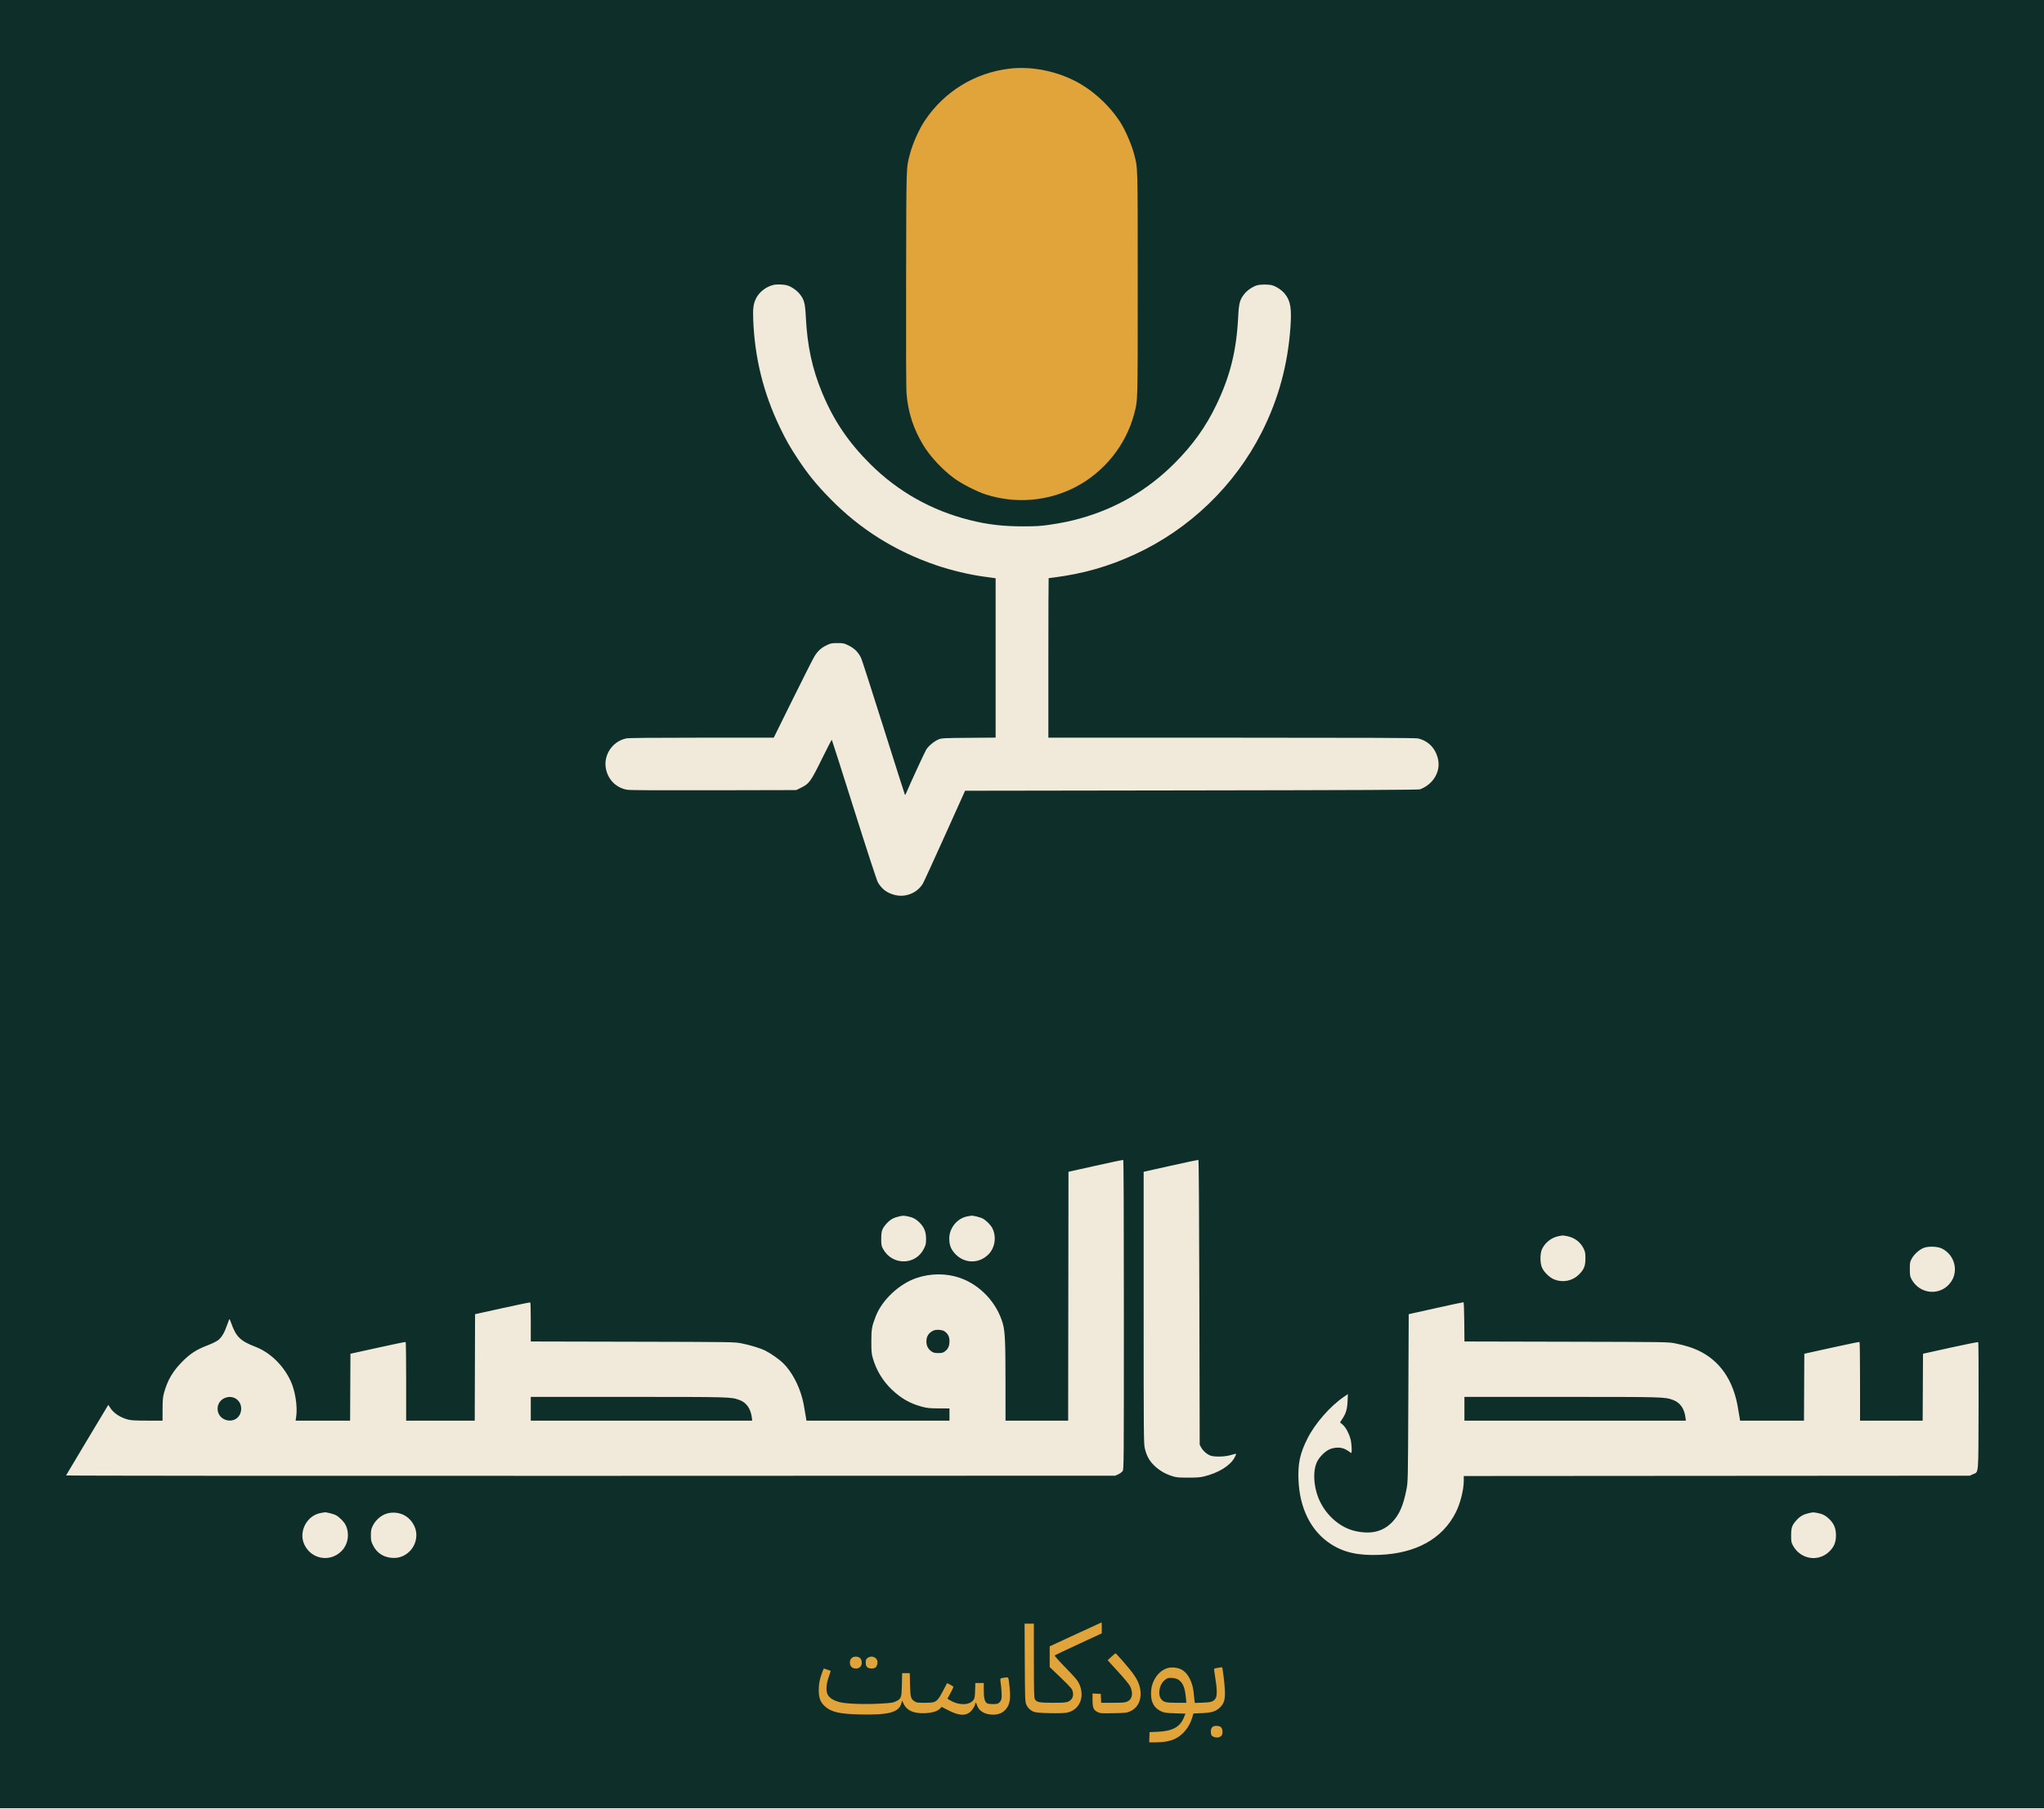
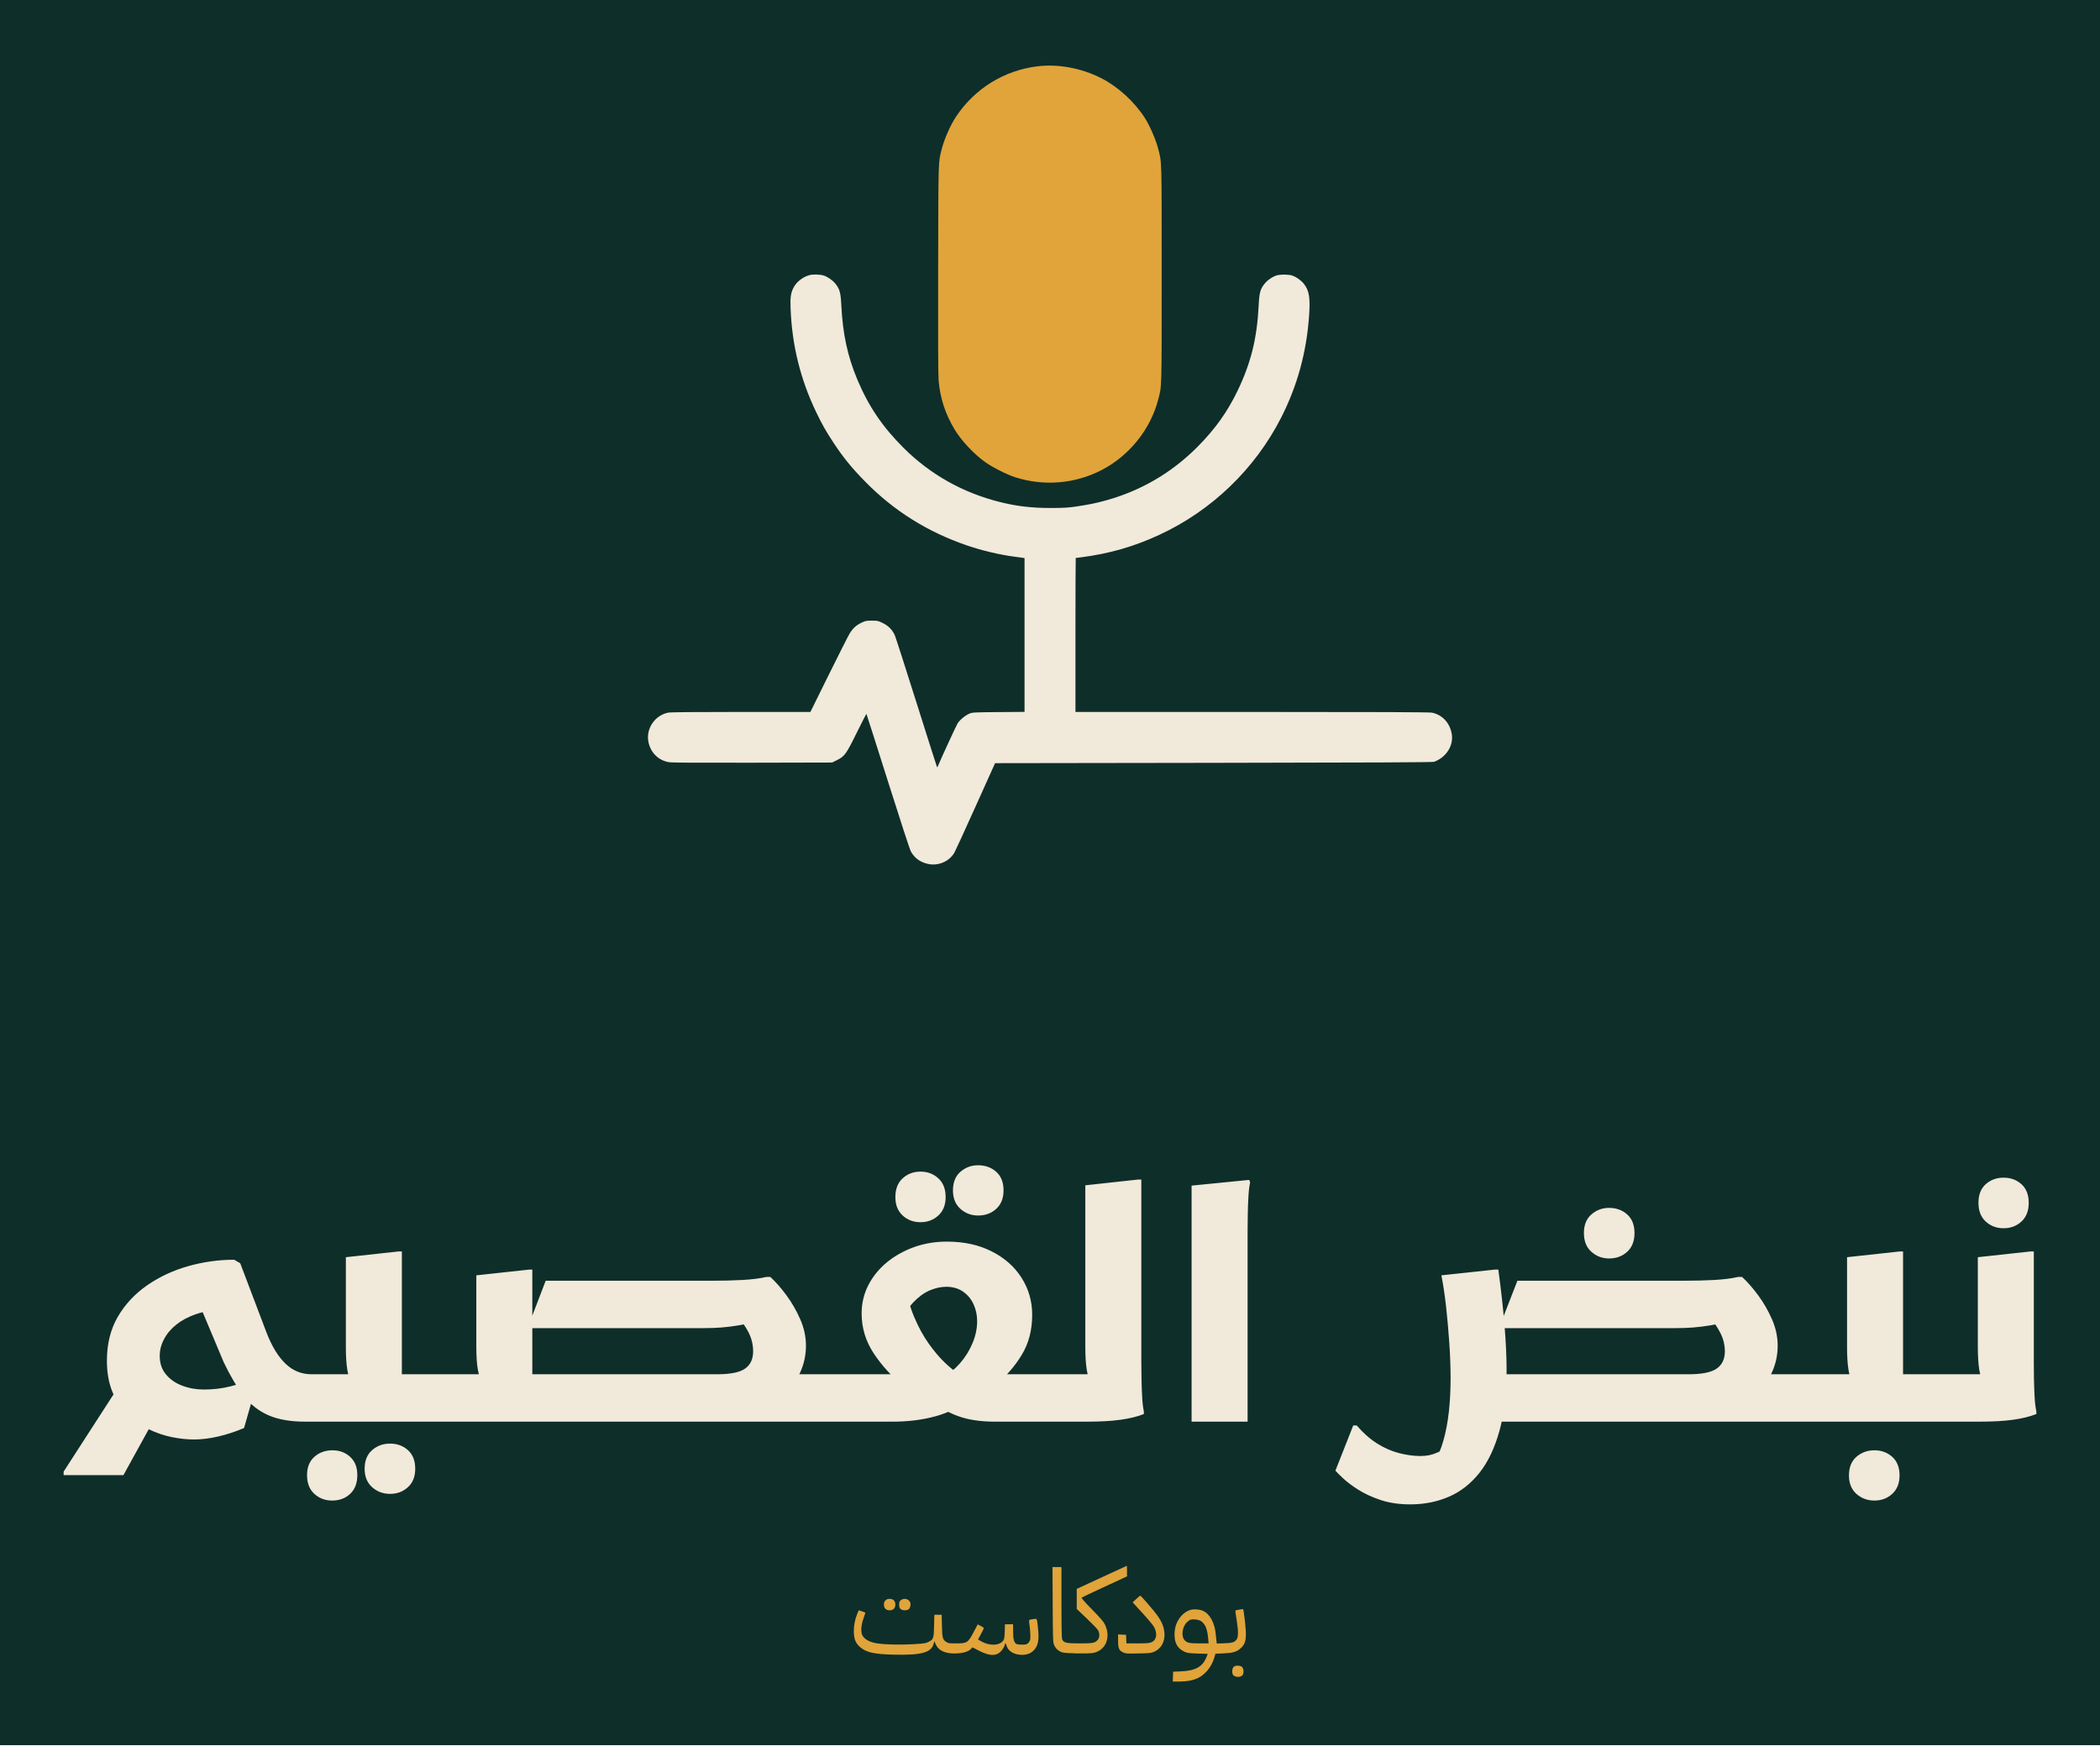
- <svg xmlns="http://www.w3.org/2000/svg" viewBox="450 641 3100 2743" width="3100" height="2743">
-   <rect x="450.0" y="641.0" width="3100.0" height="2743.0" fill="#0E2E2A" />
+ <svg xmlns="http://www.w3.org/2000/svg" viewBox="350 641 3300 2743" width="3300" height="2743">
+   <rect x="350.0" y="641.0" width="3300.0" height="2743.0" fill="#0E2E2A" />
  <path fill="#F1E9DA" fill-rule="evenodd" d="M 1622.500 1073.323 C 1611.654 1076.097, 1601.683 1083.852, 1596.876 1093.251 C 1592.671 1101.474, 1591.690 1108.440, 1592.335 1125.500 C 1594.528 1183.526, 1607.666 1236.856, 1632.564 1288.788 C 1641.771 1307.992, 1647.866 1318.754, 1659.697 1336.690 C 1675.260 1360.286, 1688.099 1376.073, 1709.428 1397.842 C 1754.437 1443.781, 1807.502 1477.067, 1869.649 1498.345 C 1892.629 1506.212, 1921.794 1513.119, 1944 1515.952 C 1948.675 1516.549, 1954.188 1517.293, 1956.250 1517.606 L 1960 1518.176 1960 1639.036 L 1960 1759.896 1919.250 1760.219 C 1881.373 1760.519, 1878.158 1760.681, 1873.644 1762.521 C 1867.111 1765.184, 1858.188 1772.525, 1854.774 1778.047 C 1852.529 1781.679, 1830.249 1829.991, 1824.404 1843.904 C 1823.617 1845.775, 1822.773 1847.106, 1822.527 1846.860 C 1822.281 1846.615, 1807.892 1801.433, 1790.550 1746.457 C 1773.209 1691.481, 1757.834 1643.673, 1756.384 1640.218 C 1752.622 1631.253, 1746.449 1624.825, 1737.223 1620.266 C 1730.021 1616.706, 1729.081 1616.500, 1720.052 1616.500 C 1711.406 1616.500, 1709.883 1616.797, 1704 1619.626 C 1695.151 1623.881, 1689.994 1628.642, 1684.846 1637.307 C 1682.456 1641.330, 1667.675 1670.576, 1652 1702.299 L 1623.500 1759.976 1514.299 1759.988 C 1438.258 1759.996, 1403.489 1760.337, 1399.799 1761.109 C 1379.044 1765.451, 1365.076 1786.007, 1368.874 1806.619 C 1372.009 1823.632, 1384.462 1836.136, 1401.111 1838.987 C 1405.568 1839.750, 1445.320 1839.993, 1532.552 1839.791 L 1657.605 1839.500 1665.224 1835.734 C 1677.295 1829.768, 1679.713 1826.408, 1696.508 1792.262 C 1704.503 1776.009, 1711.277 1762.944, 1711.563 1763.229 C 1711.848 1763.515, 1727.084 1811.261, 1745.421 1869.332 C 1765.025 1931.418, 1779.866 1976.802, 1781.445 1979.497 C 1787.466 1989.770, 1795.242 1995.566, 1807.068 1998.596 C 1823.439 2002.790, 1841.354 1995.490, 1849.719 1981.216 C 1851.187 1978.712, 1866.179 1946.027, 1883.035 1908.582 L 1913.683 1840.500 2257.092 1840 C 2506.351 1839.637, 2601.330 1839.194, 2603.528 1838.383 C 2622.981 1831.211, 2634.670 1812.461, 2631.229 1793.954 C 2628.047 1776.848, 2616.376 1764.493, 2600.201 1761.109 C 2596.395 1760.312, 2516.700 1760, 2317.451 1760 L 2040 1760 2040 1639 C 2040 1572.450, 2040.192 1518, 2040.428 1518 C 2040.663 1518, 2044.375 1517.541, 2048.678 1516.980 C 2093.743 1511.100, 2131.447 1500.275, 2171.769 1481.637 C 2254.200 1443.536, 2322.418 1377.818, 2363.431 1297 C 2388.639 1247.327, 2402.971 1195.175, 2407.083 1138.154 C 2409.204 1108.757, 2407.333 1097.408, 2398.596 1086.656 C 2394.119 1081.146, 2386.024 1075.685, 2379.500 1073.771 C 2377.300 1073.126, 2372.125 1072.598, 2368 1072.598 C 2363.875 1072.598, 2358.700 1073.126, 2356.500 1073.771 C 2349.976 1075.685, 2341.881 1081.146, 2337.404 1086.656 C 2330.410 1095.263, 2328.904 1100.771, 2327.878 1121.500 C 2325.348 1172.633, 2315.807 1211.252, 2294.955 1254.762 C 2278.823 1288.422, 2259.067 1316.024, 2231.046 1344.047 C 2190.801 1384.297, 2142.865 1412.264, 2088 1427.504 C 2072.458 1431.821, 2060.874 1434.192, 2041 1437.124 C 2028.357 1438.988, 2021.168 1439.416, 2002 1439.443 C 1971.397 1439.486, 1947.684 1436.707, 1920.683 1429.911 C 1862.630 1415.300, 1811.854 1386.696, 1769.951 1345 C 1736.763 1311.975, 1714.693 1279.351, 1697.158 1237.396 C 1681.828 1200.717, 1674.286 1165.698, 1672.091 1121 C 1671.099 1100.817, 1669.550 1095.214, 1662.596 1086.656 C 1658.235 1081.289, 1650.056 1075.695, 1644.014 1073.946 C 1638.197 1072.263, 1627.820 1071.962, 1622.500 1073.323" />
  <path fill="#E0A43A" fill-rule="evenodd" d="M 1981.325 745.095 C 1928.480 751.253, 1881.795 779.973, 1852.251 824.500 C 1843.715 837.364, 1834.030 859.221, 1830.033 874.640 C 1824.301 896.754, 1824.619 886.419, 1824.235 1063.500 C 1823.993 1174.979, 1824.223 1230.451, 1824.964 1239 C 1827.372 1266.795, 1835.261 1291.103, 1849.791 1315.500 C 1860.370 1333.262, 1879.961 1354.260, 1898.080 1367.257 C 1909.422 1375.392, 1932.011 1386.858, 1944.836 1390.990 C 1990.086 1405.567, 2038.985 1401.574, 2081 1379.871 C 2124.499 1357.402, 2157.731 1316.071, 2170.032 1269.143 C 2175.755 1247.310, 2175.500 1256.490, 2175.500 1072 C 2175.500 887.196, 2175.769 896.744, 2169.944 874.522 C 2166.204 860.252, 2156.668 838.228, 2149.194 826.598 C 2132.524 800.659, 2106.802 777.199, 2080.234 763.701 C 2049.706 748.192, 2013.387 741.360, 1981.325 745.095" />
-   <path fill="#F1E9DA" fill-rule="evenodd" d="M 2111.500 2409.373 L 2070.500 2418.514 2070.247 2607.257 L 2069.995 2796 2022.497 2796 L 1975 2796 1974.977 2738.250 C 1974.953 2676.373, 1974.251 2660.794, 1970.954 2649 C 1962.064 2617.191, 1936.400 2589.873, 1905.500 2579.325 C 1884.877 2572.285, 1861.417 2572.398, 1840.054 2579.639 C 1813.647 2588.591, 1787.697 2612.986, 1778.115 2637.868 C 1772.196 2653.239, 1771.528 2657.098, 1771.513 2676 C 1771.502 2691.339, 1771.785 2694.485, 1773.811 2701.482 C 1779.039 2719.545, 1788.893 2735.848, 1802.347 2748.697 C 1816.541 2762.252, 1830.044 2769.971, 1847.989 2774.791 C 1856.255 2777.011, 1859.628 2777.355, 1873.750 2777.423 L 1890 2777.500 1890 2786.750 L 1890 2796 1781.545 2796 L 1673.091 2796 1672.562 2792.750 C 1669.575 2774.404, 1668.652 2769.473, 1666.986 2762.944 C 1661.645 2742.024, 1650.577 2721.463, 1637.981 2709.060 C 1631.642 2702.819, 1619.196 2694.065, 1610.500 2689.730 C 1603.143 2686.063, 1587.249 2681.211, 1574.603 2678.771 C 1563.604 2676.649, 1562.054 2676.626, 1409.250 2676.279 L 1255 2675.928 1255 2646.523 C 1255 2630.350, 1254.662 2616.913, 1254.250 2616.662 C 1253.838 2616.411, 1234.825 2620.326, 1212 2625.363 L 1170.500 2634.520 1170.244 2715.260 L 1169.988 2796 1117.994 2796 L 1066 2796 1066 2736.559 C 1066 2703.866, 1065.662 2676.917, 1065.250 2676.671 C 1064.838 2676.424, 1045.825 2680.344, 1023 2685.380 L 981.500 2694.537 981.241 2745.269 L 980.982 2796 939.656 2796 L 898.331 2796 899.245 2789.750 C 901.486 2774.430, 897.626 2750.168, 890.590 2735.353 C 879.328 2711.637, 859.602 2692.570, 837.500 2684.034 C 814.202 2675.037, 807.983 2668.874, 800.377 2647.250 C 799.361 2644.363, 798.293 2642, 798.002 2642 C 797.711 2642, 796.187 2645.790, 794.614 2650.422 C 790.530 2662.450, 786.146 2669.881, 780.705 2674 C 778.162 2675.925, 771.080 2679.401, 764.968 2681.725 C 748.404 2688.023, 739.232 2693.837, 727.458 2705.500 C 712.362 2720.455, 704.161 2734.265, 698.761 2753.825 C 697 2760.205, 696.630 2764.411, 696.571 2778.750 L 696.500 2796 673.460 2796 C 656.155 2796, 648.980 2795.625, 644.632 2794.492 C 632.314 2791.284, 622.301 2784.698, 616.977 2776.302 L 614.266 2772.027 582.383 2825.146 C 564.847 2854.360, 550.350 2878.656, 550.166 2879.135 C 549.976 2879.630, 893.778 2879.897, 1345.666 2879.753 L 2141.500 2879.500 2146.166 2877.344 C 2148.732 2876.157, 2151.657 2873.927, 2152.666 2872.388 C 2154.432 2869.693, 2154.500 2860.846, 2154.500 2635.127 C 2154.500 2479.632, 2154.163 2400.593, 2153.500 2400.449 C 2152.950 2400.329, 2134.050 2404.345, 2111.500 2409.373 M 2225.500 2409.373 L 2184.500 2418.514 2184.500 2624.507 C 2184.500 2819.738, 2184.595 2830.903, 2186.309 2838.208 C 2188.847 2849.024, 2192.990 2856.704, 2200.008 2863.603 C 2207.577 2871.044, 2216.226 2876.314, 2226.479 2879.731 C 2233.882 2882.199, 2235.810 2882.408, 2251.500 2882.452 C 2264.473 2882.489, 2270.223 2882.081, 2275.773 2880.733 C 2297.995 2875.333, 2315.608 2864.486, 2322.392 2852.022 C 2323.935 2849.186, 2324.976 2846.643, 2324.705 2846.372 C 2324.434 2846.100, 2320.901 2846.906, 2316.856 2848.162 C 2308.455 2850.771, 2293.351 2851.307, 2286.447 2849.241 C 2281.265 2847.691, 2274.556 2841.953, 2271.716 2836.643 L 2269.500 2832.500 2269 2616.583 C 2268.669 2473.857, 2268.161 2400.593, 2267.500 2400.449 C 2266.950 2400.329, 2248.050 2404.345, 2225.500 2409.373 M 1813 2486.390 C 1805.428 2488.074, 1800.148 2491.031, 1795.276 2496.316 C 1787.855 2504.367, 1786.500 2508.024, 1786.500 2520 C 1786.500 2529.741, 1786.712 2530.882, 1789.430 2535.788 C 1803.351 2560.917, 1838.727 2560.581, 1851.221 2535.202 C 1854.149 2529.256, 1854.500 2527.629, 1854.500 2520.021 C 1854.500 2509.671, 1851.652 2502.600, 1844.675 2495.622 C 1839.158 2490.106, 1834.222 2487.512, 1826.535 2486.091 C 1819.660 2484.820, 1820.107 2484.810, 1813 2486.390 M 1917.702 2486.042 C 1902.176 2488.651, 1889.882 2503.282, 1889.697 2519.371 C 1889.583 2529.237, 1891.966 2535.707, 1898.242 2542.575 C 1912.146 2557.788, 1934.009 2558.508, 1948.712 2544.237 C 1959.071 2534.182, 1961.706 2517.224, 1954.971 2503.960 C 1952.575 2499.241, 1946.202 2492.788, 1940.847 2489.657 C 1937.393 2487.637, 1925.410 2484.595, 1923 2485.125 C 1922.725 2485.186, 1920.341 2485.598, 1917.702 2486.042 M 2812.972 2516.359 C 2802.561 2518.602, 2793.106 2526.189, 2788.648 2535.878 C 2785.425 2542.881, 2785.578 2557.614, 2788.944 2564.500 C 2792.453 2571.678, 2800.651 2579.341, 2807.703 2582.037 C 2820.529 2586.938, 2834.760 2584.074, 2844.353 2574.661 C 2852.345 2566.818, 2854.500 2561.581, 2854.500 2550 C 2854.500 2541.644, 2854.167 2539.821, 2851.730 2534.858 C 2846.885 2524.994, 2837.705 2518.156, 2826.535 2516.091 C 2819.678 2514.824, 2820.139 2514.815, 2812.972 2516.359 M 3367.500 2533.974 C 3360.842 2536.618, 3353.129 2543.532, 3349.473 2550.133 C 3346.705 2555.129, 3346.500 2556.225, 3346.500 2566 C 3346.500 2575.051, 3346.822 2577.121, 3348.835 2581 C 3361.361 2605.135, 3393.868 2607.493, 3409.090 2585.370 C 3420.734 2568.445, 3414.211 2544.449, 3395.410 2535.044 C 3388.559 2531.617, 3374.768 2531.089, 3367.500 2533.974 M 2627.500 2625.372 L 2586.500 2634.514 2585.933 2761.507 C 2585.375 2886.636, 2585.335 2888.666, 2583.188 2899.829 C 2578.481 2924.308, 2572.433 2938.380, 2561.816 2949.557 C 2547.696 2964.421, 2529.346 2968.931, 2505.270 2963.455 C 2483.282 2958.454, 2462.713 2941.143, 2451.856 2918.500 C 2442.282 2898.533, 2440.438 2872.845, 2447.536 2858.337 C 2451.350 2850.540, 2460.483 2841.711, 2467.415 2839.118 C 2475.565 2836.068, 2484.277 2836.246, 2490.601 2839.591 C 2493.295 2841.016, 2496.210 2842.816, 2497.079 2843.591 C 2497.947 2844.366, 2498.960 2845, 2499.329 2845 C 2500.619 2845, 2499.987 2830.737, 2498.430 2824.730 C 2496.053 2815.555, 2491.099 2806.225, 2486.464 2802.194 L 2482.362 2798.625 2485.700 2793.563 C 2491.329 2785.025, 2493.216 2778.725, 2493.770 2766.622 L 2494.267 2755.744 2488.384 2759.747 C 2467.349 2774.058, 2444.423 2800.281, 2432.885 2823.228 C 2421.701 2845.473, 2418.386 2860.592, 2419.293 2885.233 C 2420.896 2928.818, 2438.055 2963.284, 2467.913 2982.889 C 2487.664 2995.858, 2509.681 3000.855, 2541.701 2999.634 C 2597.580 2997.504, 2637.678 2975.275, 2657.889 2935.223 C 2664.859 2921.410, 2670 2900.887, 2670 2886.875 L 2670 2880.013 3053.750 2879.756 L 3437.500 2879.500 3442.166 2877.344 C 3451.221 2873.158, 3450.464 2882.278, 3450.774 2773.619 C 3450.925 2720.835, 3450.700 2677.317, 3450.274 2676.913 C 3449.848 2676.508, 3430.825 2680.304, 3408 2685.348 L 3366.500 2694.520 3366.241 2745.260 L 3365.982 2796 3318.491 2796 L 3271 2796 3271 2736.559 C 3271 2703.866, 3270.662 2676.913, 3270.250 2676.662 C 3269.838 2676.411, 3250.825 2680.326, 3228 2685.363 L 3186.500 2694.520 3186.241 2745.260 L 3185.982 2796 3137.536 2796 L 3089.091 2796 3088.562 2792.750 C 3085.575 2774.404, 3084.652 2769.473, 3082.986 2762.944 C 3072.690 2722.615, 3048.471 2695.856, 3011.603 2684.076 C 3006.159 2682.336, 2996.709 2679.949, 2990.603 2678.771 C 2979.604 2676.649, 2978.054 2676.626, 2825.265 2676.279 L 2671.030 2675.928 2670.765 2646.297 C 2670.597 2627.571, 2670.132 2616.586, 2669.500 2616.449 C 2668.950 2616.329, 2650.050 2620.345, 2627.500 2625.372 M 1865.500 2659.432 C 1858.405 2662.894, 1855.009 2668.211, 1855.004 2675.864 C 1854.999 2682.391, 1857.606 2687.506, 1862.726 2691.015 C 1865.686 2693.042, 1867.559 2693.495, 1872.997 2693.497 C 1878.788 2693.500, 1880.138 2693.127, 1883.431 2690.618 C 1888.168 2687.008, 1890 2682.704, 1890 2675.180 C 1890 2668.733, 1887.855 2664.428, 1882.763 2660.657 C 1879.234 2658.042, 1869.730 2657.368, 1865.500 2659.432 M 790.459 2761.880 C 776.561 2768.193, 776.515 2787.789, 790.384 2794.087 C 800.904 2798.864, 812.057 2794.013, 815.039 2783.362 C 819.390 2767.819, 805.024 2755.264, 790.459 2761.880 M 1255 2778 L 1255 2796 1422.905 2796 L 1590.810 2796 1590.306 2791.750 C 1588.648 2777.754, 1582.052 2768.399, 1571.122 2764.543 C 1558.281 2760.012, 1558.067 2760.007, 1402.250 2760.003 L 1255 2760 1255 2778 M 2671 2778 L 2671 2796 2838.905 2796 L 3006.810 2796 3006.306 2791.750 C 3004.648 2777.754, 2998.052 2768.399, 2987.122 2764.543 C 2974.281 2760.012, 2974.067 2760.007, 2818.250 2760.003 L 2671 2760 2671 2778 M 936.702 2936.042 C 915.575 2939.592, 902.529 2964.144, 911.419 2983.623 C 921.740 3006.236, 950.313 3011.493, 967.833 2994.002 C 978.090 2983.761, 980.644 2967.102, 973.971 2953.960 C 971.575 2949.241, 965.202 2942.788, 959.847 2939.657 C 956.393 2937.637, 944.410 2934.595, 942 2935.125 C 941.725 2935.186, 939.341 2935.598, 936.702 2936.042 M 1040.054 2936.126 C 1029.927 2937.825, 1019.914 2945.799, 1015.097 2956 C 1012.934 2960.582, 1012.500 2962.923, 1012.502 2970.024 C 1012.503 2977.665, 1012.849 2979.251, 1015.842 2985.331 C 1021.820 2997.475, 1033.395 3004.368, 1047.652 3004.276 C 1056.637 3004.219, 1064.458 3000.905, 1071.176 2994.311 C 1081.265 2984.408, 1084.293 2968.890, 1078.579 2956.377 C 1071.606 2941.106, 1056.791 2933.318, 1040.054 2936.126 M 3193 2936.390 C 3185.428 2938.074, 3180.148 2941.031, 3175.276 2946.316 C 3167.855 2954.367, 3166.500 2958.024, 3166.500 2970 C 3166.500 2979.741, 3166.712 2980.882, 3169.430 2985.788 C 3180.901 3006.494, 3207.700 3010.812, 3224.319 2994.632 C 3231.585 2987.559, 3234.501 2980.498, 3234.495 2970 C 3234.488 2959.668, 3231.633 2952.581, 3224.675 2945.622 C 3219.158 2940.106, 3214.222 2937.512, 3206.535 2936.091 C 3199.660 2934.820, 3200.107 2934.810, 3193 2936.390" />
+   <path fill="#F1E9DA" fill-rule="nonzero" d="M601.0 2856.0 544.0 2959.5H450.0V2954.0L548.5 2801.5ZM829.5 2875.5Q795.0 2875.5 772.0 2865.5Q749.0 2855.5 733.0 2835.0Q717.0 2814.5 701.5 2782.0L663.5 2691.5L696.5 2700.0Q675.0 2700.5 657.2 2706.8Q639.5 2713.0 627.0 2723.0Q614.5 2733.0 607.8 2745.8Q601.0 2758.5 601.0 2772.0Q601.0 2789.5 610.8 2801.2Q620.5 2813.0 636.5 2819.0Q652.5 2825.0 670.5 2825.0Q692.5 2825.0 712.2 2820.0Q732.0 2815.0 744.0 2809.0L754.0 2814.0L733.5 2885.5Q713.5 2894.0 693.0 2898.8Q672.5 2903.5 655.0 2903.5Q638.5 2903.5 620.0 2899.8Q601.5 2896.0 583.2 2887.2Q565.0 2878.5 550.2 2864.2Q535.5 2850.0 526.8 2829.0Q518.0 2808.0 518.0 2779.5Q518.0 2740.0 535.2 2710.5Q552.5 2681.0 581.5 2661.0Q610.5 2641.0 646.0 2631.0Q681.5 2621.0 718.0 2621.0L727.5 2626.5L769.0 2736.0Q781.5 2768.0 798.8 2784.5Q816.0 2801.0 839.5 2801.0V2865.5ZM839.5 2801.0H933.5L904.0 2814.5Q898.0 2808.5 895.8 2794.2Q893.5 2780.0 893.5 2759.0V2617.0L976.0 2608.0H981.5V2837.0L946.0 2801.0H1046.0V2865.5L1036.0 2875.5H829.5V2811.0ZM923.0 2949.5Q923.0 2930.5 934.8 2920.2Q946.5 2910.0 963.0 2910.0Q979.5 2910.0 991.0 2920.2Q1002.5 2930.5 1002.5 2949.5Q1002.5 2968.0 991.0 2978.5Q979.5 2989.0 963.0 2989.0Q946.5 2989.0 934.8 2978.5Q923.0 2968.0 923.0 2949.5ZM832.5 2959.5Q832.5 2941.0 844.0 2930.8Q855.5 2920.5 872.5 2920.5Q889.0 2920.5 900.2 2930.8Q911.5 2941.0 911.5 2959.5Q911.5 2978.5 900.2 2989.0Q889.0 2999.5 872.0 2999.5Q855.5 2999.5 844.0 2989.0Q832.5 2978.5 832.5 2959.5ZM1463.0 2875.5V2801.0H1672.0V2865.5L1662.0 2875.5ZM1174.5 2801.0H1477.0Q1508.5 2801.0 1521.0 2792.0Q1533.5 2783.0 1533.5 2765.0Q1533.5 2750.0 1526.8 2736.2Q1520.0 2722.5 1511.0 2713.5L1547.5 2716.5Q1526.5 2721.5 1511.5 2724.0Q1496.5 2726.5 1483.8 2727.5Q1471.0 2728.5 1455.5 2728.5H1179.0L1207.5 2654.0H1470.5Q1494.0 2654.0 1516.8 2652.8Q1539.5 2651.5 1554.5 2648.0H1560.5Q1573.0 2659.5 1585.8 2676.8Q1598.5 2694.0 1607.5 2714.5Q1616.5 2735.0 1616.5 2756.0Q1616.5 2779.0 1606.8 2799.5Q1597.0 2820.0 1573.0 2836.5L1557.5 2864.0Q1544.0 2869.5 1526.5 2872.5Q1509.0 2875.5 1487.0 2875.5H1174.5ZM1046.0 2801.0H1138.5L1109.0 2814.5Q1103.5 2808.5 1101.0 2794.2Q1098.5 2780.0 1098.5 2759.0V2645.5L1181.5 2636.5H1186.5V2837.5L1151.0 2801.0H1252.5V2865.5L1242.5 2875.5H1036.0V2811.0ZM1838.0 2592.5Q1878.0 2592.5 1908.2 2607.8Q1938.5 2623.0 1955.2 2649.2Q1972.0 2675.5 1972.0 2707.5Q1972.0 2744.0 1955.2 2771.2Q1938.5 2798.5 1912.0 2820.0L1894.0 2801.0H2012.5V2865.5L2002.5 2875.5H1913.5Q1879.0 2875.5 1854.8 2866.5Q1830.5 2857.5 1812.5 2841.0L1877.0 2839.0Q1850.0 2859.0 1819.5 2867.2Q1789.0 2875.5 1752.5 2875.5H1662.0V2811.0L1672.0 2801.0H1790.0L1770.5 2820.0Q1742.5 2797.5 1723.2 2768.5Q1704.0 2739.5 1704.0 2705.5Q1704.0 2681.5 1714.5 2661.0Q1725.0 2640.5 1743.5 2625.2Q1762.0 2610.0 1786.2 2601.2Q1810.5 2592.5 1838.0 2592.5ZM1764.0 2723.5 1772.0 2658.5Q1776.5 2687.0 1786.5 2710.8Q1796.5 2734.5 1809.2 2752.5Q1822.0 2770.5 1834.5 2782.5Q1847.0 2794.5 1856.5 2800.0L1830.0 2807.0Q1846.0 2798.0 1858.5 2783.8Q1871.0 2769.5 1878.2 2752.2Q1885.5 2735.0 1885.5 2717.5Q1885.5 2703.5 1880.0 2691.2Q1874.5 2679.0 1863.5 2671.2Q1852.5 2663.5 1837.0 2663.5Q1824.5 2663.5 1811.0 2669.2Q1797.5 2675.0 1785.2 2688.0Q1773.0 2701.0 1764.0 2723.5ZM1887.0 2551.5Q1871.0 2551.5 1859.2 2541.0Q1847.5 2530.5 1847.5 2512.0Q1847.5 2493.0 1859.2 2482.8Q1871.0 2472.5 1887.0 2472.5Q1904.0 2472.5 1915.5 2482.8Q1927.0 2493.0 1927.0 2512.0Q1927.0 2530.5 1915.5 2541.0Q1904.0 2551.5 1887.0 2551.5ZM1796.5 2562.0Q1780.0 2562.0 1768.5 2551.5Q1757.0 2541.0 1757.0 2522.5Q1757.0 2503.5 1768.5 2493.0Q1780.0 2482.5 1796.5 2482.5Q1813.0 2482.5 1824.5 2493.0Q1836.0 2503.5 1836.0 2522.5Q1836.0 2541.0 1824.5 2551.5Q1813.0 2562.0 1796.5 2562.0ZM1992.5 2875.5V2811.0L2002.5 2801.0H2095.0L2066.0 2814.5Q2060.0 2808.5 2057.8 2794.2Q2055.5 2780.0 2055.5 2759.0V2504.0L2138.0 2495.0H2143.5V2782.5Q2143.5 2792.5 2143.8 2807.2Q2144.0 2822.0 2144.8 2836.2Q2145.5 2850.5 2147.5 2859.5V2863.5Q2132.5 2869.5 2111.0 2872.5Q2089.5 2875.5 2058.0 2875.5ZM2222.5 2504.5 2313.0 2495.5 2314.5 2499.5Q2312.5 2508.5 2311.8 2522.0Q2311.0 2535.5 2310.8 2549.5Q2310.5 2563.5 2310.5 2573.5V2875.5H2222.5ZM2990.0 2875.5V2801.0H3198.5V2865.5L3188.5 2875.5ZM2701.5 2801.0H3003.5Q3035.0 2801.0 3047.8 2792.0Q3060.5 2783.0 3060.5 2765.0Q3060.5 2750.0 3053.5 2736.2Q3046.5 2722.5 3038.0 2713.5L3074.5 2716.5Q3053.5 2721.5 3038.5 2724.0Q3023.5 2726.5 3010.5 2727.5Q2997.5 2728.5 2982.5 2728.5H2705.5L2734.5 2654.0H2997.0Q3021.0 2654.0 3043.8 2652.8Q3066.5 2651.5 3081.5 2648.0H3087.5Q3100.0 2659.5 3112.8 2676.8Q3125.5 2694.0 3134.5 2714.5Q3143.5 2735.0 3143.5 2756.0Q3143.5 2779.0 3133.8 2799.5Q3124.0 2820.0 3100.0 2836.5L3084.5 2864.0Q3071.0 2869.5 3053.2 2872.5Q3035.5 2875.5 3014.0 2875.5H2701.5ZM2878.5 2619.0Q2862.5 2619.0 2850.8 2608.5Q2839.0 2598.0 2839.0 2579.0Q2839.0 2560.0 2850.8 2549.8Q2862.5 2539.5 2878.5 2539.5Q2895.5 2539.5 2907.0 2549.8Q2918.5 2560.0 2918.5 2579.0Q2918.5 2598.0 2907.0 2608.5Q2895.5 2619.0 2878.5 2619.0ZM2482.0 2881.5Q2497.0 2899.0 2514.0 2909.8Q2531.0 2920.5 2548.8 2925.0Q2566.5 2929.5 2582.0 2929.5Q2596.5 2929.5 2607.5 2924.5Q2618.5 2919.5 2625.5 2918.0L2604.0 2938.0Q2612.5 2925.5 2618.2 2905.2Q2624.0 2885.0 2626.8 2859.8Q2629.5 2834.5 2629.5 2808.0Q2629.5 2781.0 2627.5 2752.0Q2625.5 2723.0 2622.5 2695.5Q2619.5 2668.0 2615.0 2645.5L2699.0 2636.5H2704.5Q2711.0 2684.0 2714.2 2723.8Q2717.5 2763.5 2717.5 2794.5Q2717.5 2850.0 2706.2 2890.2Q2695.0 2930.5 2674.8 2956.0Q2654.5 2981.5 2626.8 2993.5Q2599.0 3005.5 2566.0 3005.5Q2540.5 3005.5 2520.0 2998.8Q2499.5 2992.0 2484.5 2982.5Q2469.5 2973.0 2460.5 2964.5Q2451.5 2956.0 2448.5 2952.5L2476.5 2881.5ZM3198.5 2801.0H3292.5L3263.0 2814.5Q3257.0 2808.5 3254.8 2794.2Q3252.5 2780.0 3252.5 2759.0V2617.0L3335.0 2608.0H3340.5V2837.0L3305.0 2801.0H3405.0V2865.5L3395.0 2875.5H3188.5V2811.0ZM3255.5 2960.0Q3255.5 2941.0 3267.2 2930.8Q3279.0 2920.5 3295.5 2920.5Q3312.0 2920.5 3323.5 2930.8Q3335.0 2941.0 3335.0 2960.0Q3335.0 2978.5 3323.5 2989.0Q3312.0 2999.5 3295.5 2999.5Q3279.0 2999.5 3267.2 2989.0Q3255.5 2978.5 3255.5 2960.0ZM3395.0 2875.5V2811.0L3405.0 2801.0H3497.5L3468.5 2814.5Q3462.5 2808.5 3460.2 2793.5Q3458.0 2778.5 3458.0 2757.5V2617.0L3540.5 2608.0H3546.0V2782.5Q3546.0 2792.5 3546.2 2807.2Q3546.5 2822.0 3547.2 2836.2Q3548.0 2850.5 3550.0 2859.5V2863.5Q3535.0 2869.5 3513.5 2872.5Q3492.0 2875.5 3460.5 2875.5ZM3498.5 2571.5Q3482.0 2571.5 3470.5 2561.0Q3459.0 2550.5 3459.0 2531.5Q3459.0 2512.5 3470.5 2502.2Q3482.0 2492.0 3498.5 2492.0Q3515.0 2492.0 3526.5 2502.2Q3538.0 2512.5 3538.0 2531.5Q3538.0 2550.5 3526.5 2561.0Q3515.0 2571.5 3498.5 2571.5Z" />
  <path fill="#E0A43A" fill-rule="evenodd" d="M 2081.250 3120.220 L 2042 3138.363 2042 3154.103 L 2042 3169.843 2057.569 3184.671 C 2066.131 3192.827, 2074.093 3201.043, 2075.261 3202.929 C 2078.316 3207.863, 2078.169 3215.111, 2074.942 3218.610 C 2070.470 3223.459, 2067.640 3224, 2046.782 3223.998 C 2025.669 3223.997, 2021.860 3223.166, 2019.279 3218 C 2018.325 3216.092, 2018.026 3202.305, 2018.015 3159.750 L 2018 3104 2010.962 3104 L 2003.924 3104 2004.228 3162.750 C 2004.508 3216.850, 2004.677 3221.877, 2006.362 3226.257 C 2008.403 3231.561, 2013.124 3236.011, 2018.789 3237.974 C 2024.251 3239.865, 2060.574 3240.576, 2068.275 3238.942 C 2087.769 3234.805, 2096.027 3214.397, 2086.324 3194.339 C 2084.161 3189.867, 2079.421 3184.339, 2066.075 3170.725 C 2056.225 3160.677, 2049.052 3152.600, 2049.575 3152.146 C 2050.084 3151.703, 2066.363 3143.988, 2085.750 3135 L 2121 3118.659 2121 3110.330 C 2121 3105.748, 2120.887 3102.017, 2120.750 3102.038 C 2120.613 3102.059, 2102.838 3110.241, 2081.250 3120.220 M 2135.501 3154.250 L 2129.909 3159.500 2145.370 3176.387 C 2153.874 3185.674, 2162.013 3195.446, 2163.458 3198.101 C 2169.120 3208.503, 2167.590 3218.469, 2159.788 3222.010 C 2156.064 3223.700, 2153.171 3223.959, 2137.796 3223.978 L 2120.091 3224 2119.796 3217.250 L 2119.500 3210.500 2113.250 3210.202 L 2107 3209.905 2107 3219.551 C 2107 3231.602, 2108.418 3235.056, 2114.595 3238.046 C 2118.733 3240.049, 2120.221 3240.158, 2138.752 3239.815 C 2156.848 3239.480, 2158.937 3239.254, 2163.727 3237.111 C 2177.206 3231.083, 2182.892 3216.544, 2178.451 3199.460 C 2175.710 3188.916, 2169.610 3179.774, 2151.622 3159.250 C 2146.681 3153.613, 2142.291 3149, 2141.866 3149 C 2141.441 3149, 2138.577 3151.363, 2135.501 3154.250 M 1741.455 3156.455 C 1739.648 3158.261, 1739 3159.990, 1739 3163 C 1739 3168.629, 1742.371 3172, 1748 3172 C 1753.629 3172, 1757 3168.629, 1757 3163 C 1757 3157.371, 1753.629 3154, 1748 3154 C 1744.990 3154, 1743.261 3154.648, 1741.455 3156.455 M 1765.635 3156.073 C 1763.430 3157.807, 1763 3158.944, 1763 3163.034 C 1763 3166.775, 1763.514 3168.401, 1765.189 3169.961 C 1767.847 3172.438, 1774.541 3172.710, 1777.738 3170.471 C 1780.132 3168.794, 1781.575 3163.386, 1780.517 3160.053 C 1778.643 3154.149, 1770.760 3152.041, 1765.635 3156.073 M 2220.995 3171.296 C 2214.052 3173.254, 2207.287 3178.489, 2202.874 3185.317 C 2197.798 3193.169, 2195.705 3200.527, 2195.710 3210.500 C 2195.716 3223.836, 2200.697 3232.252, 2211.500 3237.177 C 2215.806 3239.140, 2218.680 3239.529, 2232.202 3239.978 L 2247.903 3240.500 2245.502 3246.400 C 2239.679 3260.710, 2228.168 3266.992, 2206 3267.956 L 2193.500 3268.500 2193.208 3276.250 L 2192.916 3284 2203.208 3283.983 C 2215.207 3283.962, 2224.584 3282.202, 2232.411 3278.499 C 2243.912 3273.058, 2253.878 3260.755, 2258.030 3246.871 L 2260.013 3240.241 2272.256 3239.741 C 2287.054 3239.137, 2293.142 3237.388, 2299.294 3231.972 C 2306.422 3225.698, 2308.343 3219.539, 2307.705 3205 C 2307.275 3195.191, 2304.360 3171.166, 2303.481 3170.181 C 2303.147 3169.808, 2291.844 3171.823, 2291.317 3172.350 C 2291.120 3172.546, 2291.911 3178.511, 2293.073 3185.604 C 2296.026 3203.621, 2296.134 3213.966, 2293.410 3217.663 C 2289.962 3222.343, 2286.582 3223.406, 2273.815 3223.824 L 2262.129 3224.207 2261.617 3220.853 C 2261.336 3219.009, 2260.861 3214.350, 2260.562 3210.500 C 2259.147 3192.293, 2251.336 3177.690, 2240.432 3172.867 C 2234.909 3170.424, 2226.497 3169.744, 2220.995 3171.296 M 1696.990 3177.750 C 1693.191 3187.889, 1691.740 3195.281, 1691.737 3204.500 C 1691.733 3216.587, 1694.228 3223.222, 1701.104 3229.404 C 1710.774 3238.098, 1723.105 3240.962, 1754 3241.690 C 1797.884 3242.725, 1813.287 3238.601, 1817.076 3224.803 L 1818.258 3220.500 1820.033 3224.621 C 1824.791 3235.665, 1835.799 3240.655, 1853.419 3239.755 C 1864.457 3239.192, 1871.975 3236.785, 1875.967 3232.535 L 1878.131 3230.232 1888.816 3235.687 C 1904.188 3243.535, 1914.302 3244.186, 1921.580 3237.795 C 1925.181 3234.634, 1929 3228.326, 1929 3225.540 C 1929 3222.589, 1930.692 3224.028, 1931.878 3227.987 C 1934.420 3236.473, 1943.936 3242, 1956.003 3242 C 1964.170 3242, 1970.173 3239.621, 1974.874 3234.521 C 1981.656 3227.163, 1983.168 3218.268, 1980.994 3198.500 C 1979.479 3184.720, 1979.623 3185.043, 1975.247 3185.628 C 1966.329 3186.822, 1966.675 3186.524, 1967.479 3192.300 C 1968.983 3203.106, 1969.606 3214.625, 1968.869 3218 C 1968.449 3219.925, 1966.931 3222.512, 1965.497 3223.750 C 1963.304 3225.642, 1961.743 3225.995, 1955.694 3225.968 C 1951.325 3225.949, 1947.817 3225.418, 1946.761 3224.616 C 1943.324 3222.006, 1942 3216.560, 1942 3205.032 L 1942 3194 1935.608 3194 L 1929.216 3194 1928.853 3205.433 C 1928.548 3215.053, 1928.162 3217.314, 1926.424 3219.683 C 1920.414 3227.876, 1904.647 3228.258, 1891.458 3220.528 L 1886.897 3217.855 1891.448 3209.437 C 1893.952 3204.807, 1896 3200.572, 1896 3200.026 C 1896 3199.480, 1893.832 3197.935, 1891.182 3196.592 L 1886.364 3194.151 1881.036 3204.325 C 1871.103 3223.294, 1870.068 3224, 1852.180 3224 C 1841.455 3224, 1839.964 3223.777, 1836.898 3221.713 C 1831.287 3217.936, 1830.627 3215.434, 1830.178 3196.250 L 1829.773 3179 1824 3179 L 1818.227 3179 1817.846 3196.450 C 1817.410 3216.445, 1816.955 3217.714, 1808.755 3221.829 C 1804.744 3223.841, 1801.697 3224.297, 1786.307 3225.188 C 1761.498 3226.625, 1733.817 3225.675, 1723.500 3223.033 C 1714.440 3220.713, 1708.543 3217.084, 1705.548 3211.986 C 1702.357 3206.555, 1702.903 3195.905, 1706.948 3184.648 C 1708.697 3179.779, 1709.987 3175.682, 1709.814 3175.543 C 1709.489 3175.281, 1699.838 3172, 1699.394 3172 C 1699.256 3172, 1698.174 3174.588, 1696.990 3177.750 M 2221.214 3186.659 C 2219.957 3186.928, 2217.189 3188.803, 2215.064 3190.824 C 2208.224 3197.332, 2205.962 3211.382, 2210.711 3217.864 C 2214.529 3223.076, 2218.082 3223.997, 2234.367 3223.998 L 2249.235 3224 2248.537 3216.250 C 2247.181 3201.204, 2244.059 3193.635, 2237.299 3189.003 C 2233.878 3186.658, 2226.344 3185.561, 2221.214 3186.659 M 2289.695 3260.111 C 2287.088 3261.627, 2285.794 3265.822, 2286.551 3270.300 C 2287.101 3273.556, 2287.789 3274.432, 2290.784 3275.683 C 2294.825 3277.372, 2299.429 3276.826, 2302.184 3274.333 C 2304.918 3271.859, 2304.689 3263.720, 2301.811 3261.039 C 2299.400 3258.793, 2292.826 3258.289, 2289.695 3260.111" />
</svg>
